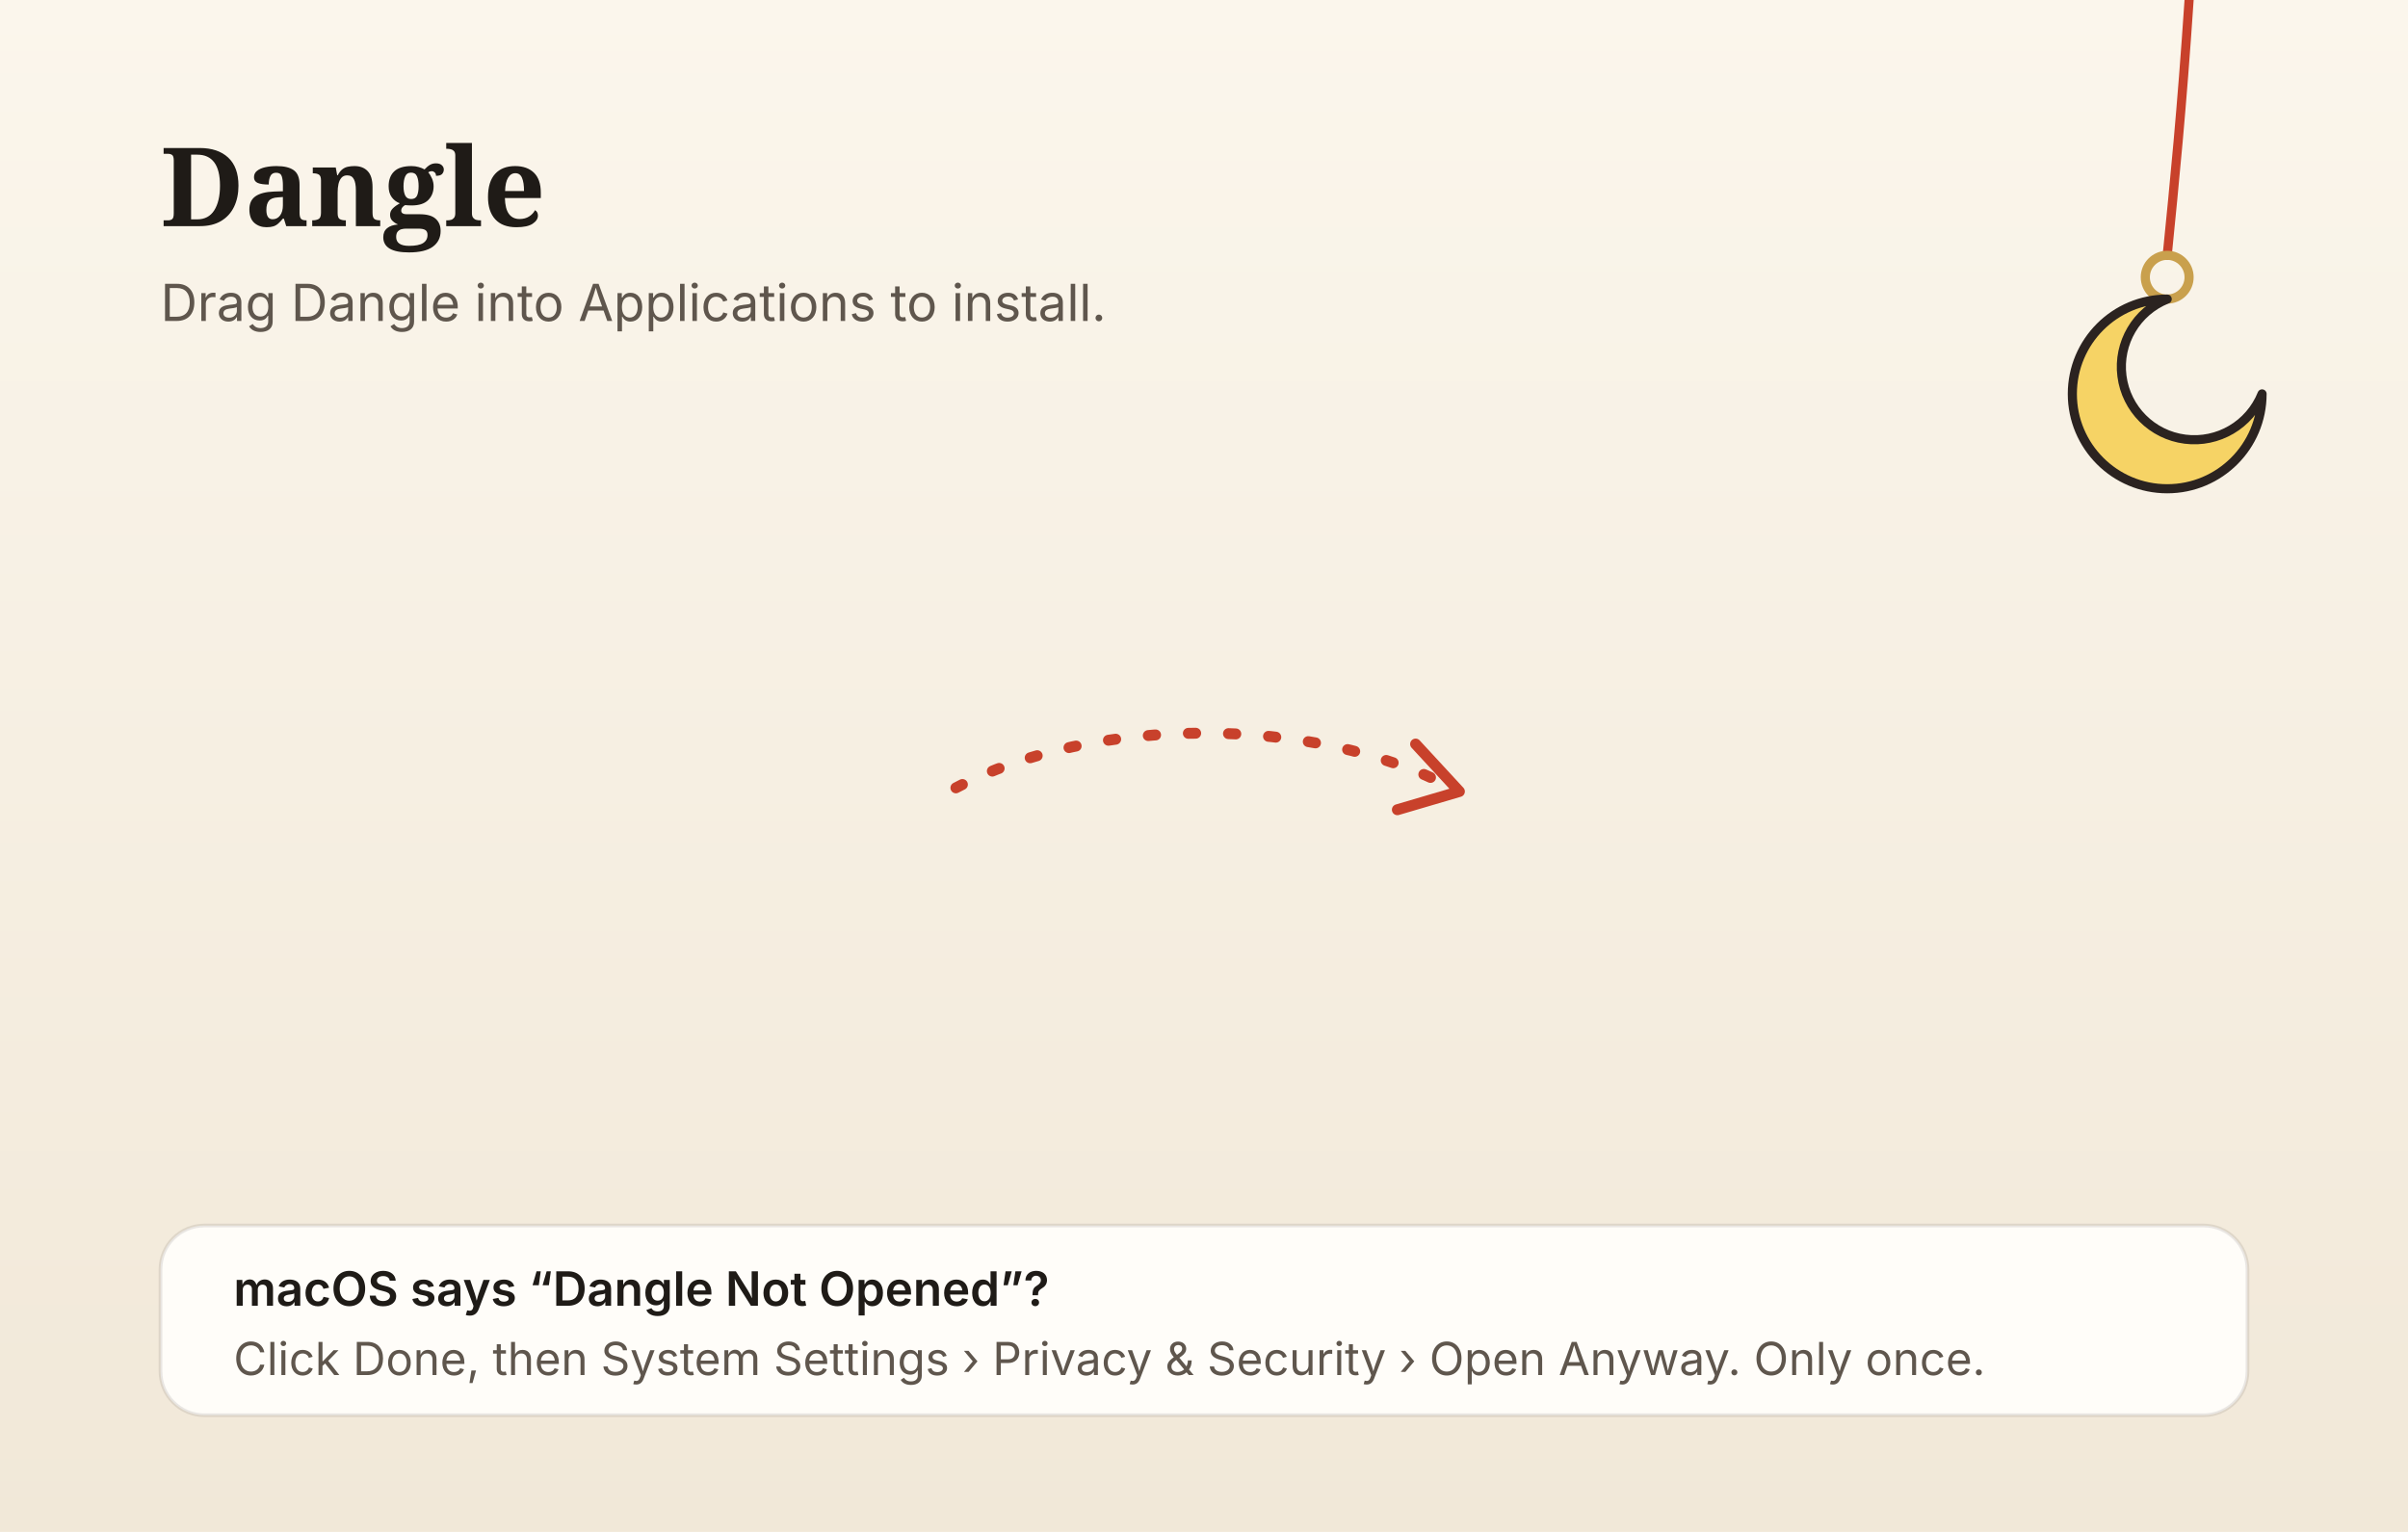
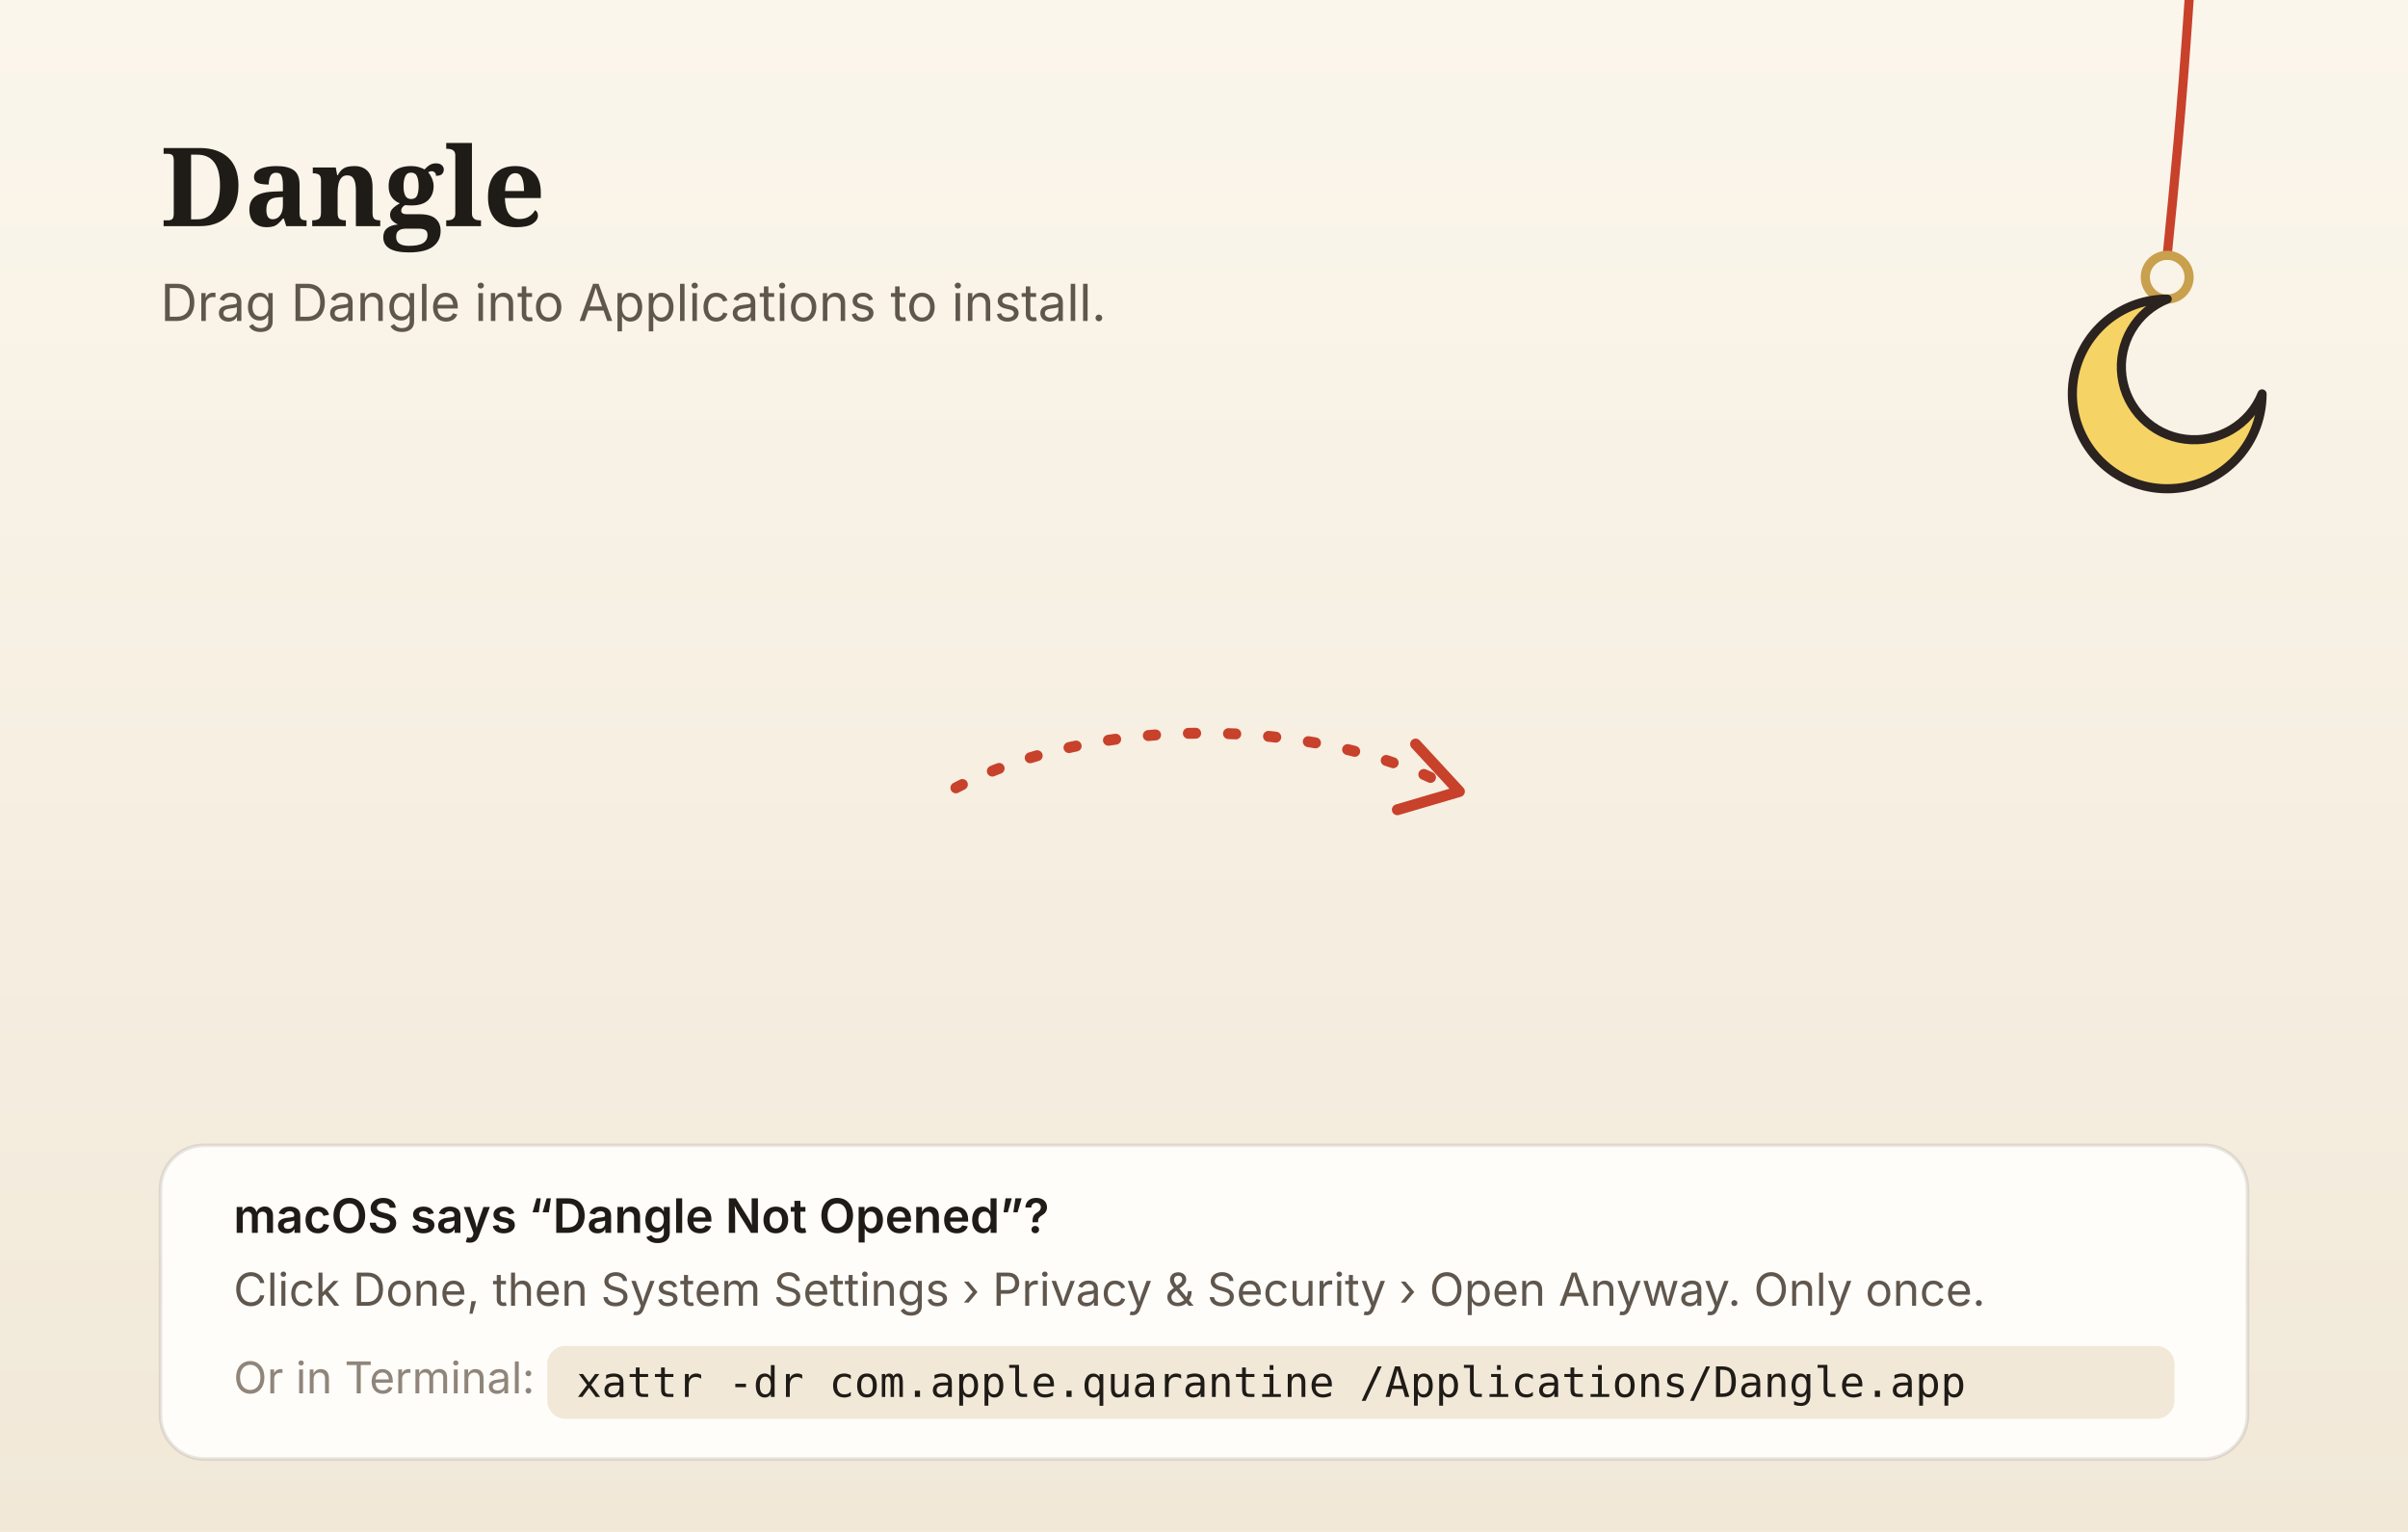
<svg xmlns="http://www.w3.org/2000/svg" width="660" height="420" viewBox="0 0 660 420">
  <defs>
    <linearGradient id="bg" x1="0" y1="0" x2="0" y2="1">
      <stop offset="0" stop-color="#FBF6EC" />
      <stop offset="1" stop-color="#F1E8D8" />
    </linearGradient>
  </defs>
  <rect width="660" height="420" fill="url(#bg)" />
  <path d="M600 0 C 598 30, 596 50, 594 70" fill="none" stroke="#C8412B" stroke-width="2.5" stroke-linecap="round" />
  <circle cx="594" cy="76" r="6" fill="none" stroke="#C9A04D" stroke-width="2.5" />
  <path d="M594 82 A 26 26 0 1 0 620 108 A 20 20 0 1 1 594 82 Z" fill="#F6D365" stroke="#2B2320" stroke-width="2.5" stroke-linejoin="round" />
  <text x="44" y="62" font-family="New York, Georgia, serif" font-size="30" font-weight="600" fill="#1F1B17">Dangle</text>
  <text x="44" y="88" font-family="-apple-system, Helvetica Neue, sans-serif" font-size="14" fill="#5F564D">Drag Dangle into Applications to install.</text>
  <path d="M262 216 C 300 196, 360 196, 398 216" fill="none" stroke="#C8412B" stroke-width="3" stroke-linecap="round" stroke-dasharray="2 9" />
  <path d="M388 204 L 400 217 L 383 222" fill="none" stroke="#C8412B" stroke-width="3" stroke-linecap="round" stroke-linejoin="round" />
-   <rect x="44" y="336" width="572" height="52" rx="12" fill="#FFFDF9" stroke="#1F1B17" stroke-opacity="0.1" />
-   <text x="64" y="358" font-family="-apple-system, Helvetica Neue, sans-serif" font-size="13" font-weight="600" fill="#1F1B17">macOS says “Dangle Not Opened”?</text>
-   <text x="64" y="377" font-family="-apple-system, Helvetica Neue, sans-serif" font-size="12.5" fill="#5F564D">Click Done, then System Settings › Privacy &amp; Security › Open Anyway. Only once.</text>
+   <rect x="44" y="314" width="572" height="86" rx="12" fill="#FFFDF9" stroke="#1F1B17" stroke-opacity="0.1" />
+   <text x="64" y="338" font-family="-apple-system, Helvetica Neue, sans-serif" font-size="13" font-weight="600" fill="#1F1B17">macOS says “Dangle Not Opened”?</text>
+   <text x="64" y="358" font-family="-apple-system, Helvetica Neue, sans-serif" font-size="12.5" fill="#5F564D">Click Done, then System Settings › Privacy &amp; Security › Open Anyway. Only once.</text>
+   <text x="64" y="382" font-family="-apple-system, Helvetica Neue, sans-serif" font-size="12" fill="#8F857A">Or in Terminal:</text>
+   <rect x="150" y="369" width="446" height="20" rx="5" fill="#F1E8D8" />
+   <text x="158" y="383" font-family="Menlo, SF Mono, monospace" font-size="11.5" fill="#1F1B17">xattr -dr com.apple.quarantine /Applications/Dangle.app</text>
</svg>
